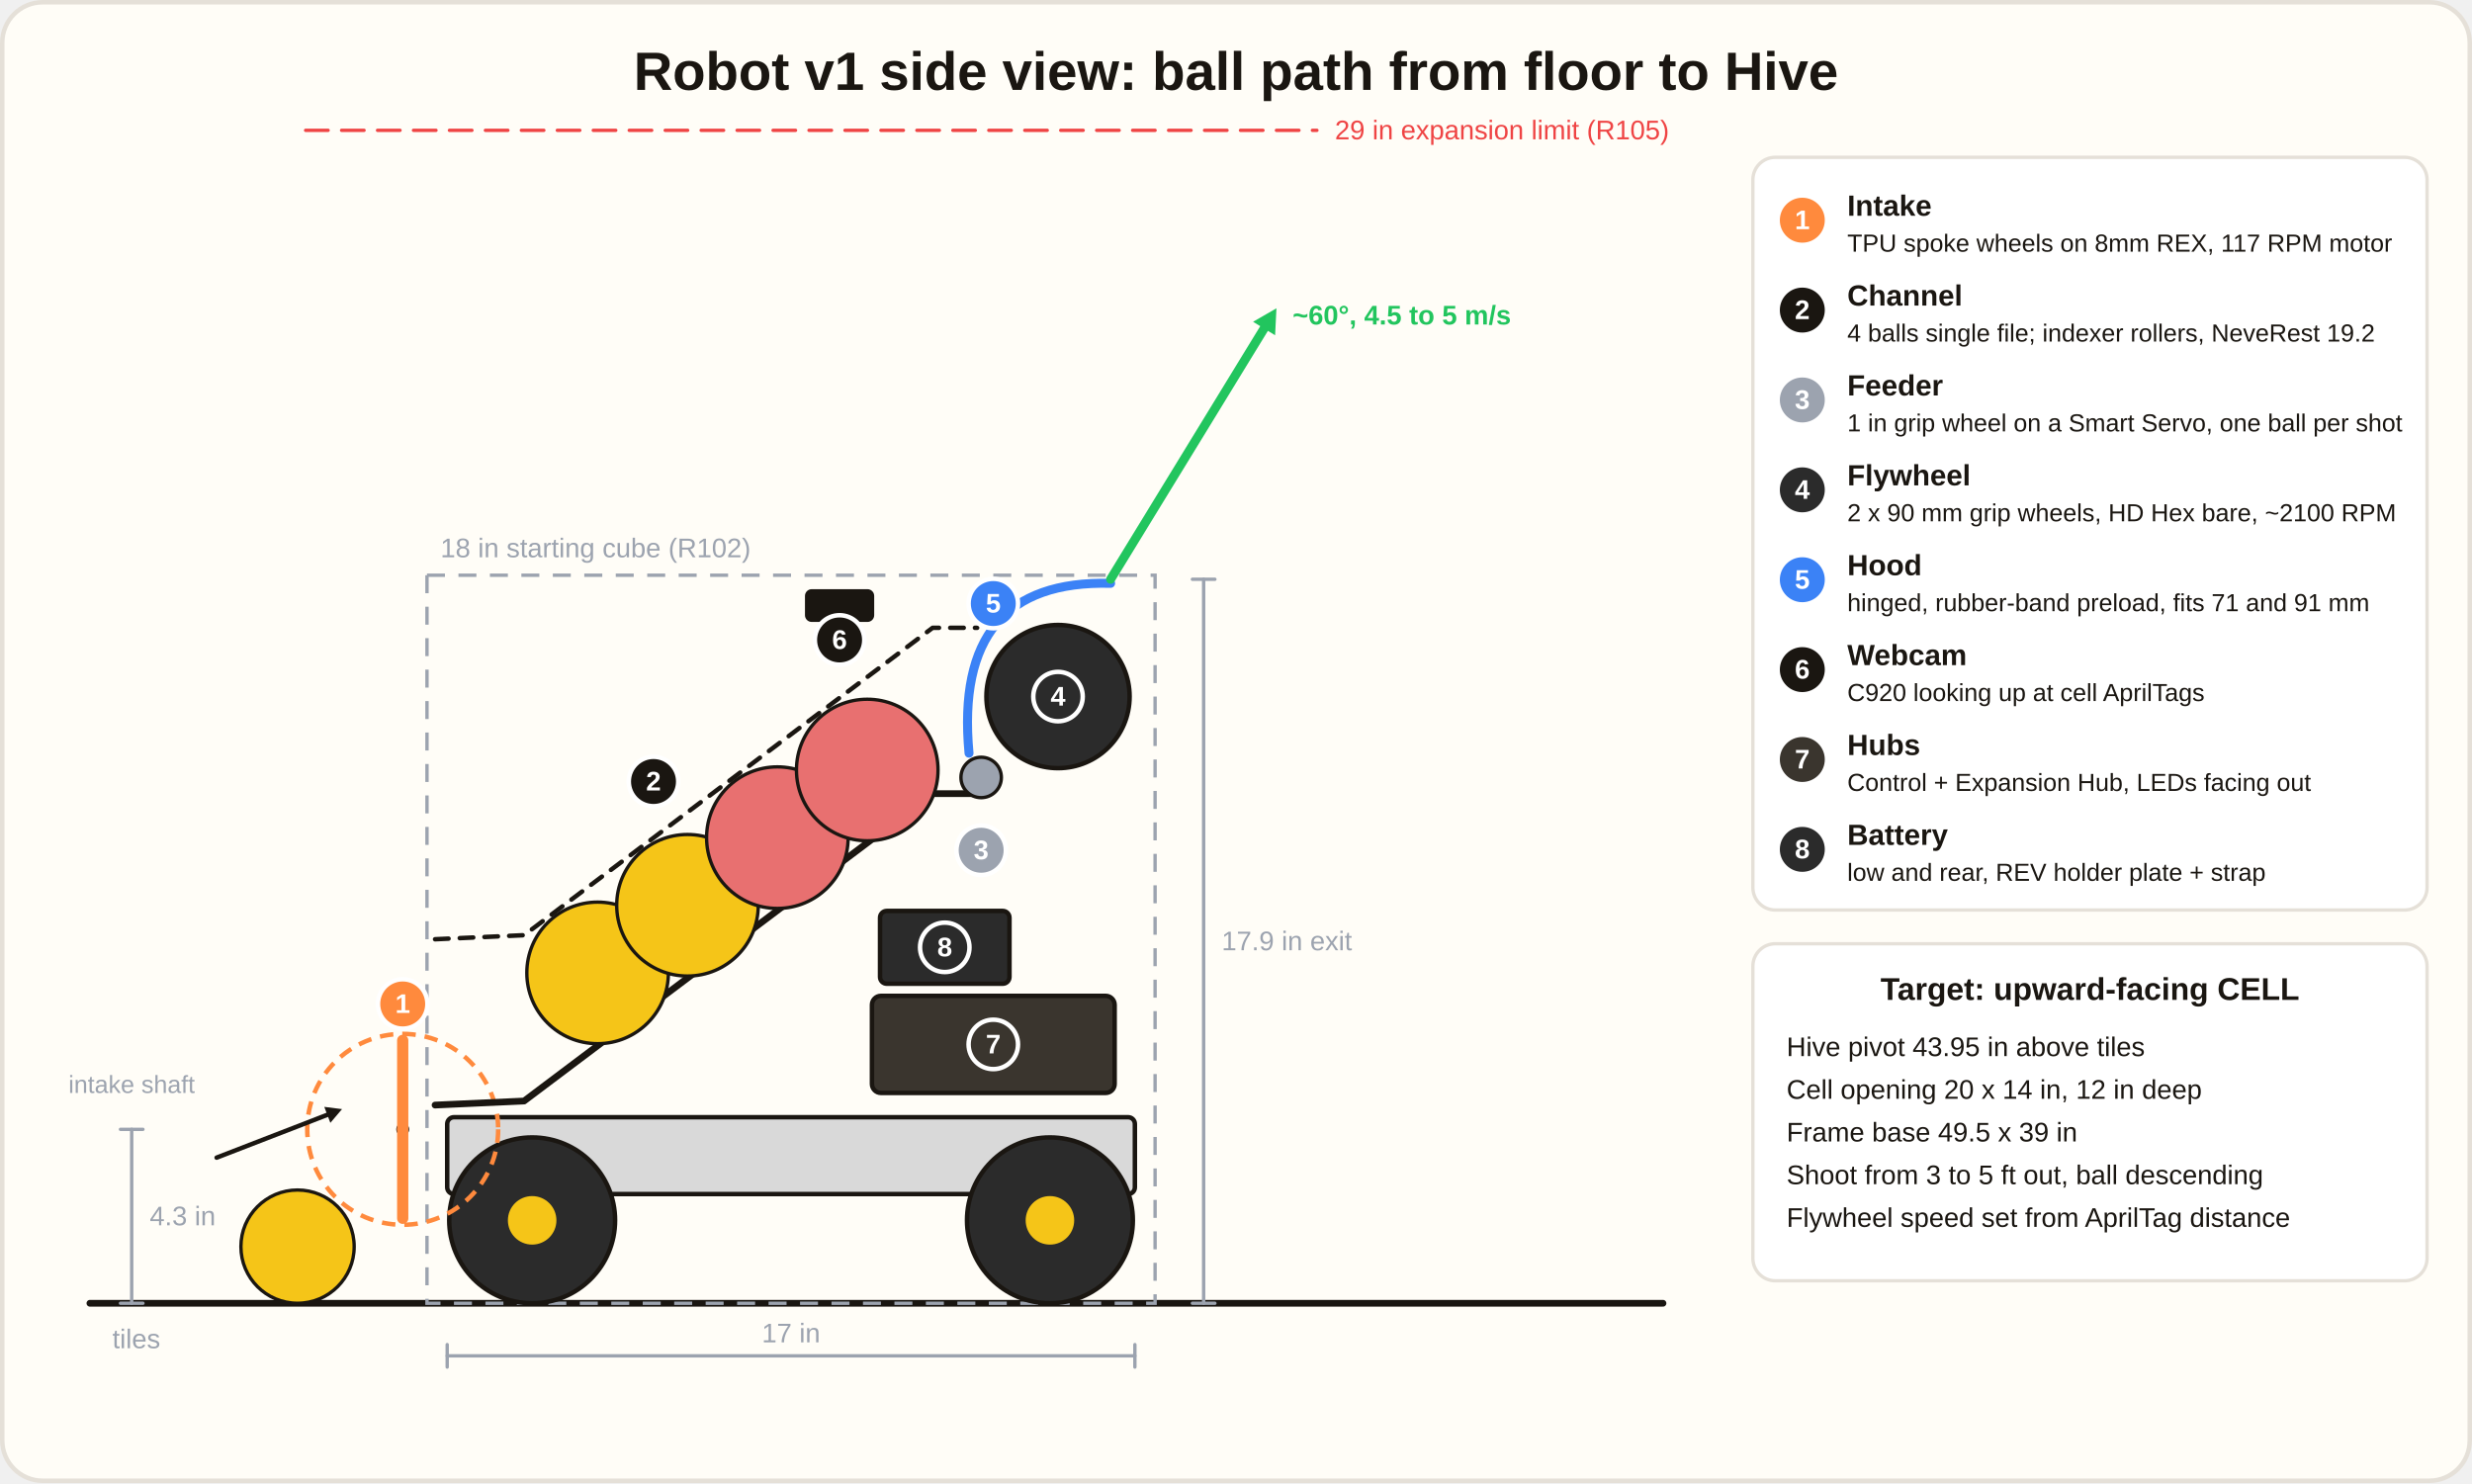
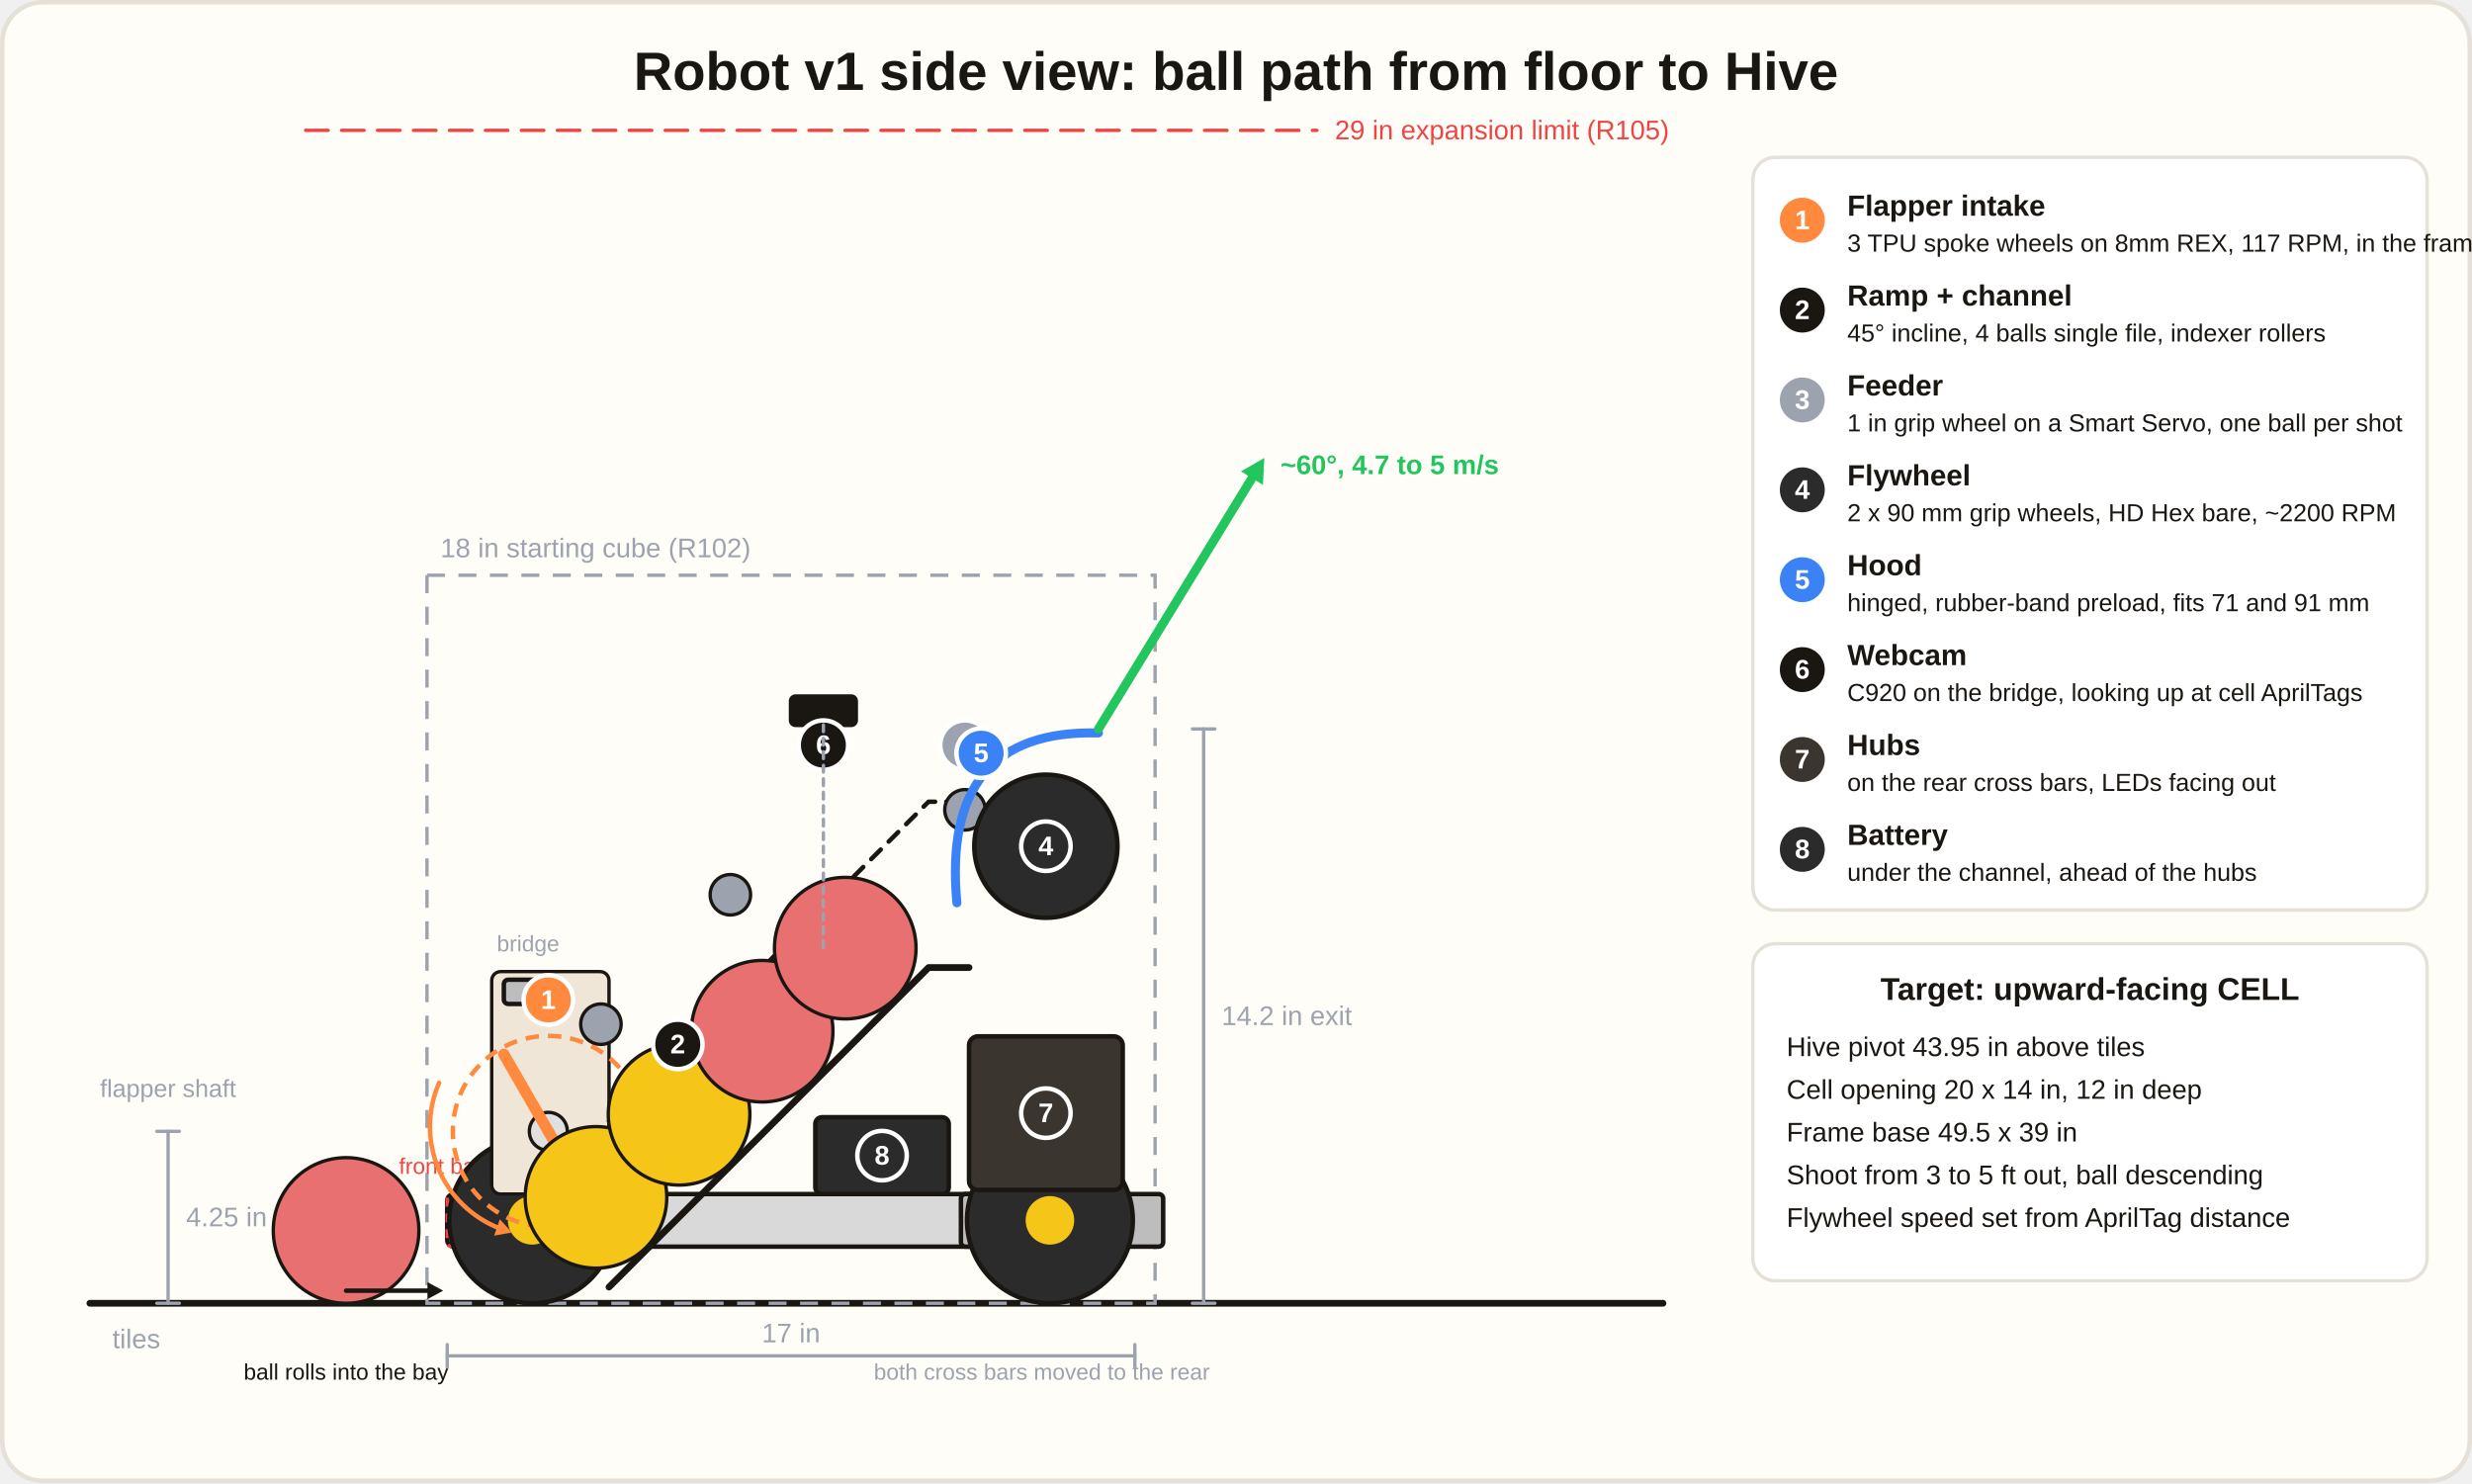
<svg xmlns="http://www.w3.org/2000/svg" width="1100" height="660" viewBox="0 0 1100 660">
  <rect x="1" y="1" width="1098" height="658" rx="18" fill="#FFFDF7" stroke="#E5E0D8" stroke-width="2" />
  <text x="550.0" y="40" font-size="24" fill="#1A1611" text-anchor="middle" font-weight="bold" font-family="Arial, Helvetica, sans-serif">Robot v1 side view: ball path from floor to Hive</text>
  <line x1="40" y1="580" x2="740" y2="580" stroke="#1A1611" stroke-width="3" stroke-linecap="round" />
  <text x="50" y="600" font-size="12" fill="#9CA3AF" text-anchor="start" font-weight="normal" font-family="Arial, Helvetica, sans-serif">tiles</text>
  <rect x="190.0" y="256.0" width="324.0" height="324.0" rx="0" fill="none" stroke="#9CA3AF" stroke-width="1.5" stroke-dasharray="8 6" />
  <text x="196.0" y="248.0" font-size="12" fill="#9CA3AF" text-anchor="start" font-weight="normal" font-family="Arial, Helvetica, sans-serif">18 in starting cube (R102)</text>
  <line x1="136.0" y1="58.0" x2="586.0" y2="58.0" stroke="#EF4444" stroke-width="1.5" stroke-linecap="round" stroke-dasharray="10 6" />
  <text x="594.0" y="62.0" font-size="12" fill="#EF4444" text-anchor="start" font-weight="normal" font-family="Arial, Helvetica, sans-serif">29 in expansion limit (R105)</text>
-   <rect x="199.0" y="497.2" width="306.0" height="34.2" rx="3" fill="#d9d9d9" stroke="#1A1611" stroke-width="2" />
+   <rect x="199.0" y="531.4" width="306.0" height="23.4" rx="3" fill="#d9d9d9" stroke="#1A1611" stroke-width="2" />
+   <rect x="427.6" y="531.4" width="34.2" height="23.4" rx="2" fill="#bdbdbd" stroke="#1A1611" stroke-width="2" />
+   <rect x="483.4" y="531.4" width="34.2" height="23.4" rx="2" fill="#bdbdbd" stroke="#1A1611" stroke-width="2" />
+   <text x="463.6" y="614" font-size="10" fill="#9CA3AF" text-anchor="middle" font-weight="normal" font-family="Arial, Helvetica, sans-serif">both cross bars moved to the rear</text>
+   <rect x="199.0" y="531.4" width="34.2" height="23.4" rx="2" fill="none" stroke="#EF4444" stroke-width="1.5" stroke-dasharray="4 3" />
+   <text x="217.0" y="522.4" font-size="10" fill="#EF4444" text-anchor="middle" font-weight="normal" font-family="Arial, Helvetica, sans-serif">front bar removed</text>
  <circle cx="236.8" cy="543.1" r="36.9" fill="#2b2b2b" stroke="#1A1611" stroke-width="2" />
  <circle cx="236.8" cy="543.1" r="10.8" fill="#F5C518" stroke="none" stroke-width="2" />
  <circle cx="467.2" cy="543.1" r="36.9" fill="#2b2b2b" stroke="#1A1611" stroke-width="2" />
  <circle cx="467.2" cy="543.1" r="10.8" fill="#F5C518" stroke="none" stroke-width="2" />
-   <rect x="388.0" y="443.2" width="108.0" height="43.2" rx="4" fill="#3a352e" stroke="#1A1611" stroke-width="2" />
-   <circle cx="442.0" cy="464.8" r="11" fill="#3a352e" stroke="white" stroke-width="2" />
-   <text x="442.0" y="468.8" font-size="12" fill="white" text-anchor="middle" font-weight="bold" font-family="Arial, Helvetica, sans-serif">7</text>
-   <rect x="391.6" y="405.4" width="57.6" height="32.4" rx="3" fill="#2b2b2b" stroke="#1A1611" stroke-width="2" />
-   <circle cx="420.4" cy="421.6" r="11" fill="#2b2b2b" stroke="white" stroke-width="2" />
-   <text x="420.4" y="425.6" font-size="12" fill="white" text-anchor="middle" font-weight="bold" font-family="Arial, Helvetica, sans-serif">8</text>
-   <circle cx="179.2" cy="502.6" r="42.48" fill="none" stroke="#FF8A3D" stroke-width="2" stroke-dasharray="6 4" />
-   <circle cx="179.2" cy="502.6" r="2.88" fill="#1A1611" stroke="none" stroke-width="2" />
-   <line x1="179.2" y1="502.6" x2="179.2" y2="463.0" stroke="#FF8A3D" stroke-width="5" stroke-linecap="round" />
-   <line x1="179.2" y1="502.6" x2="179.2" y2="542.2" stroke="#FF8A3D" stroke-width="5" stroke-linecap="round" />
-   <circle cx="179.2" cy="446.8" r="11" fill="#FF8A3D" stroke="white" stroke-width="2" />
-   <text x="179.2" y="450.8" font-size="12" fill="white" text-anchor="middle" font-weight="bold" font-family="Arial, Helvetica, sans-serif">1</text>
-   <circle cx="132.4" cy="554.8" r="25.2" fill="#F5C518" stroke="#1A1611" stroke-width="1.5" />
-   <line x1="96.4" y1="515.2" x2="146.232" y2="495.91" stroke="#1A1611" stroke-width="2" stroke-linecap="round" />
-   <polygon points="152.2,493.6 147.0,499.7 144.3,492.6" fill="#1A1611" />
-   <path d="M193.6,491.8 L233.2,490.0 L415.0,353.2 L434.8,353.2" fill="none" stroke="#1A1611" stroke-width="3" stroke-linecap="round" stroke-linejoin="round" />
-   <path d="M193.6,418.0 L233.2,416.2 L415.0,279.4 L434.8,279.4" fill="none" stroke="#1A1611" stroke-width="2" stroke-linecap="round" stroke-linejoin="round" stroke-dasharray="6 5" />
-   <circle cx="265.924" cy="432.976" r="31.5" fill="#F5C518" stroke="#1A1611" stroke-width="1.5" />
-   <circle cx="305.92" cy="402.88" r="31.5" fill="#F5C518" stroke="#1A1611" stroke-width="1.5" />
-   <circle cx="345.916" cy="372.784" r="31.5" fill="#e87070" stroke="#1A1611" stroke-width="1.5" />
-   <circle cx="385.912" cy="342.688" r="31.5" fill="#e87070" stroke="#1A1611" stroke-width="1.5" />
-   <circle cx="290.8" cy="347.8" r="11" fill="#1A1611" stroke="white" stroke-width="2" />
-   <text x="290.8" y="351.8" font-size="12" fill="white" text-anchor="middle" font-weight="bold" font-family="Arial, Helvetica, sans-serif">2</text>
-   <circle cx="436.6" cy="346.0" r="9.0" fill="#9CA3AF" stroke="#1A1611" stroke-width="1.5" />
-   <circle cx="436.6" cy="378.4" r="11" fill="#9CA3AF" stroke="white" stroke-width="2" />
-   <text x="436.6" y="382.4" font-size="12" fill="white" text-anchor="middle" font-weight="bold" font-family="Arial, Helvetica, sans-serif">3</text>
-   <circle cx="470.8" cy="310.0" r="31.86" fill="#2b2b2b" stroke="#1A1611" stroke-width="2" />
-   <circle cx="470.8" cy="310.0" r="5.4" fill="#9CA3AF" stroke="none" stroke-width="2" />
-   <circle cx="470.8" cy="310.0" r="11" fill="#2b2b2b" stroke="white" stroke-width="2" />
-   <text x="470.8" y="314.0" font-size="12" fill="white" text-anchor="middle" font-weight="bold" font-family="Arial, Helvetica, sans-serif">4</text>
-   <path d="M431.2,335.2 Q424.0,257.8 494.2,259.6" fill="none" stroke="#3B82F6" stroke-width="4" stroke-linecap="round" stroke-linejoin="round" />
-   <circle cx="442.0" cy="268.6" r="11" fill="#3B82F6" stroke="white" stroke-width="2" />
-   <text x="442.0" y="272.6" font-size="12" fill="white" text-anchor="middle" font-weight="bold" font-family="Arial, Helvetica, sans-serif">5</text>
-   <line x1="494.2" y1="257.8" x2="562.989" y2="145.388" stroke="#22C55E" stroke-width="4" stroke-linecap="round" />
-   <polygon points="568.0,137.2 567.4,149.2 557.6,143.2" fill="#22C55E" />
-   <text x="575.2" y="144.4" font-size="12" fill="#22C55E" text-anchor="start" font-weight="bold" font-family="Arial, Helvetica, sans-serif">~60°, 4.5 to 5 m/s</text>
-   <rect x="359.2" y="263.2" width="28.8" height="12.6" rx="2" fill="#1A1611" stroke="#1A1611" stroke-width="2" />
-   <circle cx="373.6" cy="284.8" r="11" fill="#1A1611" stroke="white" stroke-width="2" />
-   <text x="373.6" y="288.8" font-size="12" fill="white" text-anchor="middle" font-weight="bold" font-family="Arial, Helvetica, sans-serif">6</text>
-   <line x1="58.6" y1="580.0" x2="58.6" y2="502.6" stroke="#9CA3AF" stroke-width="1.5" stroke-linecap="round" />
-   <line x1="53.6" y1="580.0" x2="63.6" y2="580.0" stroke="#9CA3AF" stroke-width="1.5" stroke-linecap="round" />
-   <line x1="53.6" y1="502.6" x2="63.6" y2="502.6" stroke="#9CA3AF" stroke-width="1.5" stroke-linecap="round" />
-   <text x="66.6" y="545.3" font-size="12" fill="#9CA3AF" text-anchor="start" font-weight="normal" font-family="Arial, Helvetica, sans-serif">4.3 in</text>
-   <text x="58.6" y="486.4" font-size="11" fill="#9CA3AF" text-anchor="middle" font-weight="normal" font-family="Arial, Helvetica, sans-serif">intake shaft</text>
-   <line x1="535.6" y1="580.0" x2="535.6" y2="257.8" stroke="#9CA3AF" stroke-width="1.5" stroke-linecap="round" />
+   <rect x="431.2" y="461.2" width="68.4" height="68.4" rx="4" fill="#3a352e" stroke="#1A1611" stroke-width="2" />
+   <circle cx="465.4" cy="495.4" r="11" fill="#3a352e" stroke="white" stroke-width="2" />
+   <text x="465.4" y="499.4" font-size="12" fill="white" text-anchor="middle" font-weight="bold" font-family="Arial, Helvetica, sans-serif">7</text>
+   <rect x="362.8" y="497.2" width="59.4" height="34.2" rx="3" fill="#2b2b2b" stroke="#1A1611" stroke-width="2" />
+   <circle cx="392.5" cy="514.3" r="11" fill="#2b2b2b" stroke="white" stroke-width="2" />
+   <text x="392.5" y="518.3" font-size="12" fill="white" text-anchor="middle" font-weight="bold" font-family="Arial, Helvetica, sans-serif">8</text>
+   <rect x="218.8" y="432.4" width="52.2" height="99.0" rx="4" fill="#f0e6d8" stroke="#1A1611" stroke-width="1.5" />
+   <rect x="224.2" y="436.0" width="21.6" height="10.8" rx="2" fill="#bdbdbd" stroke="#1A1611" stroke-width="2" />
+   <text x="235.0" y="423.4" font-size="10" fill="#9CA3AF" text-anchor="middle" font-weight="normal" font-family="Arial, Helvetica, sans-serif">bridge</text>
+   <circle cx="244.0" cy="503.5" r="42.48" fill="none" stroke="#FF8A3D" stroke-width="2" stroke-dasharray="6 4" />
+   <circle cx="244.0" cy="503.5" r="8.46" fill="#e0e0e0" stroke="#1A1611" stroke-width="1.5" />
+   <line x1="244.0" y1="503.5" x2="224.2" y2="469.205" stroke="#FF8A3D" stroke-width="5" stroke-linecap="round" />
+   <line x1="244.0" y1="503.5" x2="263.8" y2="537.795" stroke="#FF8A3D" stroke-width="5" stroke-linecap="round" />
+   <circle cx="244.0" cy="445.02" r="11" fill="#FF8A3D" stroke="white" stroke-width="2" />
+   <text x="244.0" y="449.02" font-size="12" fill="white" text-anchor="middle" font-weight="bold" font-family="Arial, Helvetica, sans-serif">1</text>
+   <path d="M195.4,481.9 A48.6,48.6 0 0 0 222.4,546.7" fill="none" stroke="#FF8A3D" stroke-width="2" stroke-linecap="round" stroke-linejoin="round" />
+   <line x1="221.5" y1="546.34" x2="221.746" y2="546.424" stroke="#FF8A3D" stroke-width="2" stroke-linecap="round" />
+   <polygon points="227.8,548.5 219.9,549.9 222.4,542.6" fill="#FF8A3D" />
+   <circle cx="154.0" cy="547.6" r="32.4" fill="#e87070" stroke="#1A1611" stroke-width="1.5" />
+   <line x1="154.0" y1="574.4" x2="190.8" y2="574.4" stroke="#1A1611" stroke-width="2" stroke-linecap="round" />
+   <polygon points="197.2,574.4 190.2,578.2 190.2,570.6" fill="#1A1611" />
+   <text x="154.0" y="614" font-size="10" fill="#1A1611" text-anchor="middle" font-weight="normal" font-family="Arial, Helvetica, sans-serif">ball rolls into the bay</text>
+   <path d="M271.0,572.8 L413.2,430.6 L431.2,430.6" fill="none" stroke="#1A1611" stroke-width="3" stroke-linecap="round" stroke-linejoin="round" />
+   <path d="M271.0,499 L413.2,356.8 L431.2,356.8" fill="none" stroke="#1A1611" stroke-width="2" stroke-linecap="round" stroke-linejoin="round" stroke-dasharray="6 5" />
+   <circle cx="265.204" cy="532.876" r="31.5" fill="#F5C518" stroke="#1A1611" stroke-width="1.5" />
+   <circle cx="302.176" cy="495.904" r="31.5" fill="#F5C518" stroke="#1A1611" stroke-width="1.5" />
+   <circle cx="339.148" cy="458.932" r="31.5" fill="#e87070" stroke="#1A1611" stroke-width="1.5" />
+   <circle cx="376.12" cy="421.96" r="31.5" fill="#e87070" stroke="#1A1611" stroke-width="1.5" />
+   <circle cx="301.6" cy="464.8" r="11" fill="#1A1611" stroke="white" stroke-width="2" />
+   <text x="301.6" y="468.8" font-size="12" fill="white" text-anchor="middle" font-weight="bold" font-family="Arial, Helvetica, sans-serif">2</text>
+   <circle cx="267.4" cy="455.8" r="9.0" fill="#9CA3AF" stroke="#1A1611" stroke-width="1.5" />
+   <circle cx="325" cy="398.2" r="9.0" fill="#9CA3AF" stroke="#1A1611" stroke-width="1.5" />
+   <circle cx="429.4" cy="360.4" r="9.0" fill="#9CA3AF" stroke="#1A1611" stroke-width="1.5" />
+   <circle cx="429.4" cy="331.6" r="11" fill="#9CA3AF" stroke="white" stroke-width="2" />
+   <text x="429.4" y="335.6" font-size="12" fill="white" text-anchor="middle" font-weight="bold" font-family="Arial, Helvetica, sans-serif">3</text>
+   <circle cx="465.4" cy="376.6" r="31.86" fill="#2b2b2b" stroke="#1A1611" stroke-width="2" />
+   <circle cx="465.4" cy="376.6" r="5.4" fill="#9CA3AF" stroke="none" stroke-width="2" />
+   <circle cx="465.4" cy="376.6" r="11" fill="#2b2b2b" stroke="white" stroke-width="2" />
+   <text x="465.4" y="380.6" font-size="12" fill="white" text-anchor="middle" font-weight="bold" font-family="Arial, Helvetica, sans-serif">4</text>
+   <path d="M425.8,401.8 Q418.6,324.4 488.8,326.2" fill="none" stroke="#3B82F6" stroke-width="4" stroke-linecap="round" stroke-linejoin="round" />
+   <circle cx="436.6" cy="335.2" r="11" fill="#3B82F6" stroke="white" stroke-width="2" />
+   <text x="436.6" y="339.2" font-size="12" fill="white" text-anchor="middle" font-weight="bold" font-family="Arial, Helvetica, sans-serif">5</text>
+   <line x1="488.8" y1="324.4" x2="557.589" y2="211.988" stroke="#22C55E" stroke-width="4" stroke-linecap="round" />
+   <polygon points="562.6,203.8 562.0,215.8 552.2,209.8" fill="#22C55E" />
+   <text x="569.8" y="211.0" font-size="12" fill="#22C55E" text-anchor="start" font-weight="bold" font-family="Arial, Helvetica, sans-serif">~60°, 4.7 to 5 m/s</text>
+   <rect x="352.0" y="310.0" width="28.8" height="12.6" rx="2" fill="#1A1611" stroke="#1A1611" stroke-width="2" />
+   <circle cx="366.4" cy="331.6" r="11" fill="#1A1611" stroke="white" stroke-width="2" />
+   <text x="366.4" y="335.6" font-size="12" fill="white" text-anchor="middle" font-weight="bold" font-family="Arial, Helvetica, sans-serif">6</text>
+   <line x1="366.4" y1="322.6" x2="366.4" y2="423.4" stroke="#9CA3AF" stroke-width="1.5" stroke-linecap="round" stroke-dasharray="3 3" />
+   <line x1="74.8" y1="580.0" x2="74.8" y2="503.5" stroke="#9CA3AF" stroke-width="1.5" stroke-linecap="round" />
+   <line x1="69.8" y1="580.0" x2="79.8" y2="580.0" stroke="#9CA3AF" stroke-width="1.5" stroke-linecap="round" />
+   <line x1="69.8" y1="503.5" x2="79.8" y2="503.5" stroke="#9CA3AF" stroke-width="1.5" stroke-linecap="round" />
+   <text x="82.8" y="545.75" font-size="12" fill="#9CA3AF" text-anchor="start" font-weight="normal" font-family="Arial, Helvetica, sans-serif">4.25 in</text>
+   <text x="74.8" y="488.2" font-size="11" fill="#9CA3AF" text-anchor="middle" font-weight="normal" font-family="Arial, Helvetica, sans-serif">flapper shaft</text>
+   <line x1="535.6" y1="580.0" x2="535.6" y2="324.4" stroke="#9CA3AF" stroke-width="1.5" stroke-linecap="round" />
  <line x1="530.6" y1="580.0" x2="540.6" y2="580.0" stroke="#9CA3AF" stroke-width="1.5" stroke-linecap="round" />
-   <line x1="530.6" y1="257.8" x2="540.6" y2="257.8" stroke="#9CA3AF" stroke-width="1.5" stroke-linecap="round" />
-   <text x="543.6" y="422.9" font-size="12" fill="#9CA3AF" text-anchor="start" font-weight="normal" font-family="Arial, Helvetica, sans-serif">17.9 in exit</text>
+   <line x1="530.6" y1="324.4" x2="540.6" y2="324.4" stroke="#9CA3AF" stroke-width="1.5" stroke-linecap="round" />
+   <text x="543.6" y="456.2" font-size="12" fill="#9CA3AF" text-anchor="start" font-weight="normal" font-family="Arial, Helvetica, sans-serif">14.2 in exit</text>
  <line x1="199.0" y1="603.4" x2="505.0" y2="603.4" stroke="#9CA3AF" stroke-width="1.5" stroke-linecap="round" />
  <line x1="199.0" y1="598.4" x2="199.0" y2="608.4" stroke="#9CA3AF" stroke-width="1.5" stroke-linecap="round" />
  <line x1="505.0" y1="598.4" x2="505.0" y2="608.4" stroke="#9CA3AF" stroke-width="1.5" stroke-linecap="round" />
  <text x="352.0" y="597.4" font-size="12" fill="#9CA3AF" text-anchor="middle" font-weight="normal" font-family="Arial, Helvetica, sans-serif">17 in</text>
  <rect x="780" y="70" width="300" height="335" rx="10" fill="white" stroke="#E5E0D8" stroke-width="1.5" />
  <circle cx="802" cy="98" r="11" fill="#FF8A3D" stroke="white" stroke-width="2" />
  <text x="802" y="102" font-size="12" fill="white" text-anchor="middle" font-weight="bold" font-family="Arial, Helvetica, sans-serif">1</text>
-   <text x="822" y="96" font-size="13" fill="#1A1611" text-anchor="start" font-weight="bold" font-family="Arial, Helvetica, sans-serif">Intake</text>
-   <text x="822" y="112" font-size="11" fill="#1A1611" text-anchor="start" font-weight="normal" font-family="Arial, Helvetica, sans-serif">TPU spoke wheels on 8mm REX, 117 RPM motor</text>
+   <text x="822" y="96" font-size="13" fill="#1A1611" text-anchor="start" font-weight="bold" font-family="Arial, Helvetica, sans-serif">Flapper intake</text>
+   <text x="822" y="112" font-size="11" fill="#1A1611" text-anchor="start" font-weight="normal" font-family="Arial, Helvetica, sans-serif">3 TPU spoke wheels on 8mm REX, 117 RPM, in the frame</text>
  <circle cx="802" cy="138" r="11" fill="#1A1611" stroke="white" stroke-width="2" />
  <text x="802" y="142" font-size="12" fill="white" text-anchor="middle" font-weight="bold" font-family="Arial, Helvetica, sans-serif">2</text>
-   <text x="822" y="136" font-size="13" fill="#1A1611" text-anchor="start" font-weight="bold" font-family="Arial, Helvetica, sans-serif">Channel</text>
-   <text x="822" y="152" font-size="11" fill="#1A1611" text-anchor="start" font-weight="normal" font-family="Arial, Helvetica, sans-serif">4 balls single file; indexer rollers, NeveRest 19.2</text>
+   <text x="822" y="136" font-size="13" fill="#1A1611" text-anchor="start" font-weight="bold" font-family="Arial, Helvetica, sans-serif">Ramp + channel</text>
+   <text x="822" y="152" font-size="11" fill="#1A1611" text-anchor="start" font-weight="normal" font-family="Arial, Helvetica, sans-serif">45° incline, 4 balls single file, indexer rollers</text>
  <circle cx="802" cy="178" r="11" fill="#9CA3AF" stroke="white" stroke-width="2" />
  <text x="802" y="182" font-size="12" fill="white" text-anchor="middle" font-weight="bold" font-family="Arial, Helvetica, sans-serif">3</text>
  <text x="822" y="176" font-size="13" fill="#1A1611" text-anchor="start" font-weight="bold" font-family="Arial, Helvetica, sans-serif">Feeder</text>
  <text x="822" y="192" font-size="11" fill="#1A1611" text-anchor="start" font-weight="normal" font-family="Arial, Helvetica, sans-serif">1 in grip wheel on a Smart Servo, one ball per shot</text>
  <circle cx="802" cy="218" r="11" fill="#2b2b2b" stroke="white" stroke-width="2" />
  <text x="802" y="222" font-size="12" fill="white" text-anchor="middle" font-weight="bold" font-family="Arial, Helvetica, sans-serif">4</text>
  <text x="822" y="216" font-size="13" fill="#1A1611" text-anchor="start" font-weight="bold" font-family="Arial, Helvetica, sans-serif">Flywheel</text>
-   <text x="822" y="232" font-size="11" fill="#1A1611" text-anchor="start" font-weight="normal" font-family="Arial, Helvetica, sans-serif">2 x 90 mm grip wheels, HD Hex bare, ~2100 RPM</text>
+   <text x="822" y="232" font-size="11" fill="#1A1611" text-anchor="start" font-weight="normal" font-family="Arial, Helvetica, sans-serif">2 x 90 mm grip wheels, HD Hex bare, ~2200 RPM</text>
  <circle cx="802" cy="258" r="11" fill="#3B82F6" stroke="white" stroke-width="2" />
  <text x="802" y="262" font-size="12" fill="white" text-anchor="middle" font-weight="bold" font-family="Arial, Helvetica, sans-serif">5</text>
  <text x="822" y="256" font-size="13" fill="#1A1611" text-anchor="start" font-weight="bold" font-family="Arial, Helvetica, sans-serif">Hood</text>
  <text x="822" y="272" font-size="11" fill="#1A1611" text-anchor="start" font-weight="normal" font-family="Arial, Helvetica, sans-serif">hinged, rubber-band preload, fits 71 and 91 mm</text>
  <circle cx="802" cy="298" r="11" fill="#1A1611" stroke="white" stroke-width="2" />
  <text x="802" y="302" font-size="12" fill="white" text-anchor="middle" font-weight="bold" font-family="Arial, Helvetica, sans-serif">6</text>
  <text x="822" y="296" font-size="13" fill="#1A1611" text-anchor="start" font-weight="bold" font-family="Arial, Helvetica, sans-serif">Webcam</text>
-   <text x="822" y="312" font-size="11" fill="#1A1611" text-anchor="start" font-weight="normal" font-family="Arial, Helvetica, sans-serif">C920 looking up at cell AprilTags</text>
+   <text x="822" y="312" font-size="11" fill="#1A1611" text-anchor="start" font-weight="normal" font-family="Arial, Helvetica, sans-serif">C920 on the bridge, looking up at cell AprilTags</text>
  <circle cx="802" cy="338" r="11" fill="#3a352e" stroke="white" stroke-width="2" />
  <text x="802" y="342" font-size="12" fill="white" text-anchor="middle" font-weight="bold" font-family="Arial, Helvetica, sans-serif">7</text>
  <text x="822" y="336" font-size="13" fill="#1A1611" text-anchor="start" font-weight="bold" font-family="Arial, Helvetica, sans-serif">Hubs</text>
-   <text x="822" y="352" font-size="11" fill="#1A1611" text-anchor="start" font-weight="normal" font-family="Arial, Helvetica, sans-serif">Control + Expansion Hub, LEDs facing out</text>
+   <text x="822" y="352" font-size="11" fill="#1A1611" text-anchor="start" font-weight="normal" font-family="Arial, Helvetica, sans-serif">on the rear cross bars, LEDs facing out</text>
  <circle cx="802" cy="378" r="11" fill="#2b2b2b" stroke="white" stroke-width="2" />
  <text x="802" y="382" font-size="12" fill="white" text-anchor="middle" font-weight="bold" font-family="Arial, Helvetica, sans-serif">8</text>
  <text x="822" y="376" font-size="13" fill="#1A1611" text-anchor="start" font-weight="bold" font-family="Arial, Helvetica, sans-serif">Battery</text>
-   <text x="822" y="392" font-size="11" fill="#1A1611" text-anchor="start" font-weight="normal" font-family="Arial, Helvetica, sans-serif">low and rear, REV holder plate + strap</text>
+   <text x="822" y="392" font-size="11" fill="#1A1611" text-anchor="start" font-weight="normal" font-family="Arial, Helvetica, sans-serif">under the channel, ahead of the hubs</text>
  <rect x="780" y="420" width="300" height="150" rx="10" fill="white" stroke="#E5E0D8" stroke-width="1.5" />
  <text x="930" y="445" font-size="14" fill="#1A1611" text-anchor="middle" font-weight="bold" font-family="Arial, Helvetica, sans-serif">Target: upward-facing CELL</text>
  <text x="795" y="470" font-size="12" fill="#1A1611" text-anchor="start" font-weight="normal" font-family="Arial, Helvetica, sans-serif">Hive pivot 43.95 in above tiles</text>
  <text x="795" y="489" font-size="12" fill="#1A1611" text-anchor="start" font-weight="normal" font-family="Arial, Helvetica, sans-serif">Cell opening 20 x 14 in, 12 in deep</text>
  <text x="795" y="508" font-size="12" fill="#1A1611" text-anchor="start" font-weight="normal" font-family="Arial, Helvetica, sans-serif">Frame base 49.5 x 39 in</text>
  <text x="795" y="527" font-size="12" fill="#1A1611" text-anchor="start" font-weight="normal" font-family="Arial, Helvetica, sans-serif">Shoot from 3 to 5 ft out, ball descending</text>
  <text x="795" y="546" font-size="12" fill="#1A1611" text-anchor="start" font-weight="normal" font-family="Arial, Helvetica, sans-serif">Flywheel speed set from AprilTag distance</text>
</svg>
